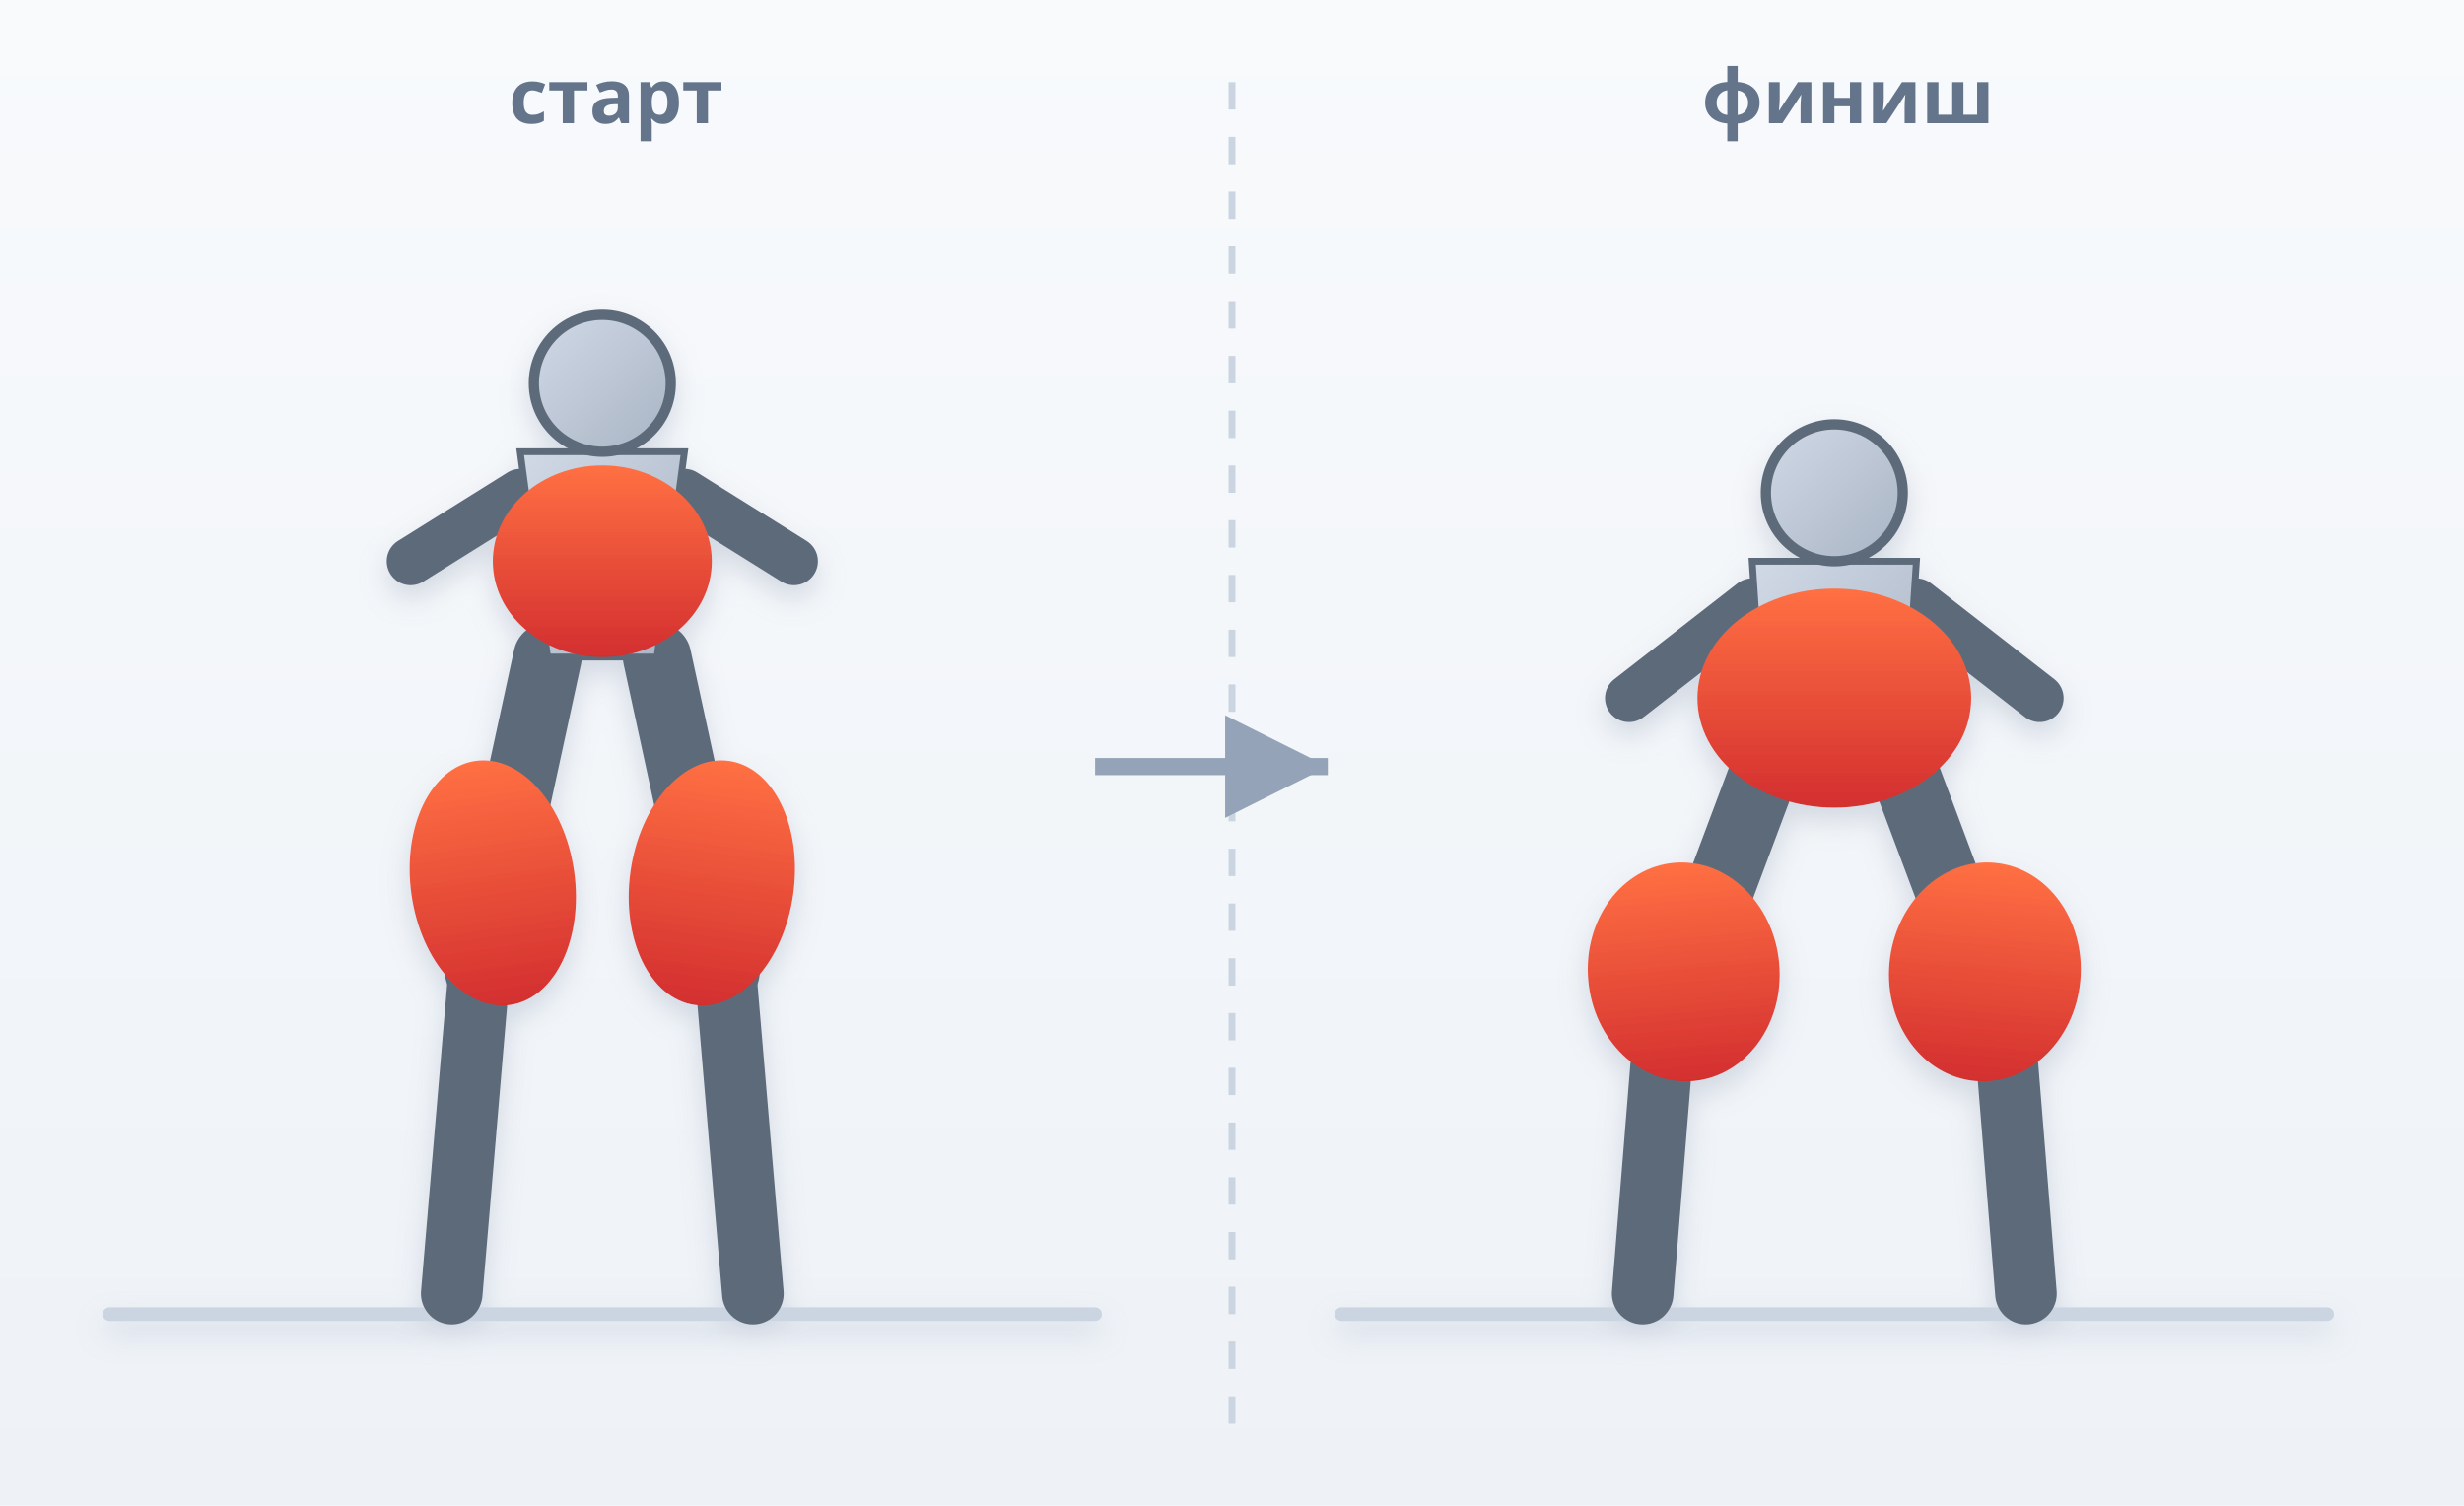
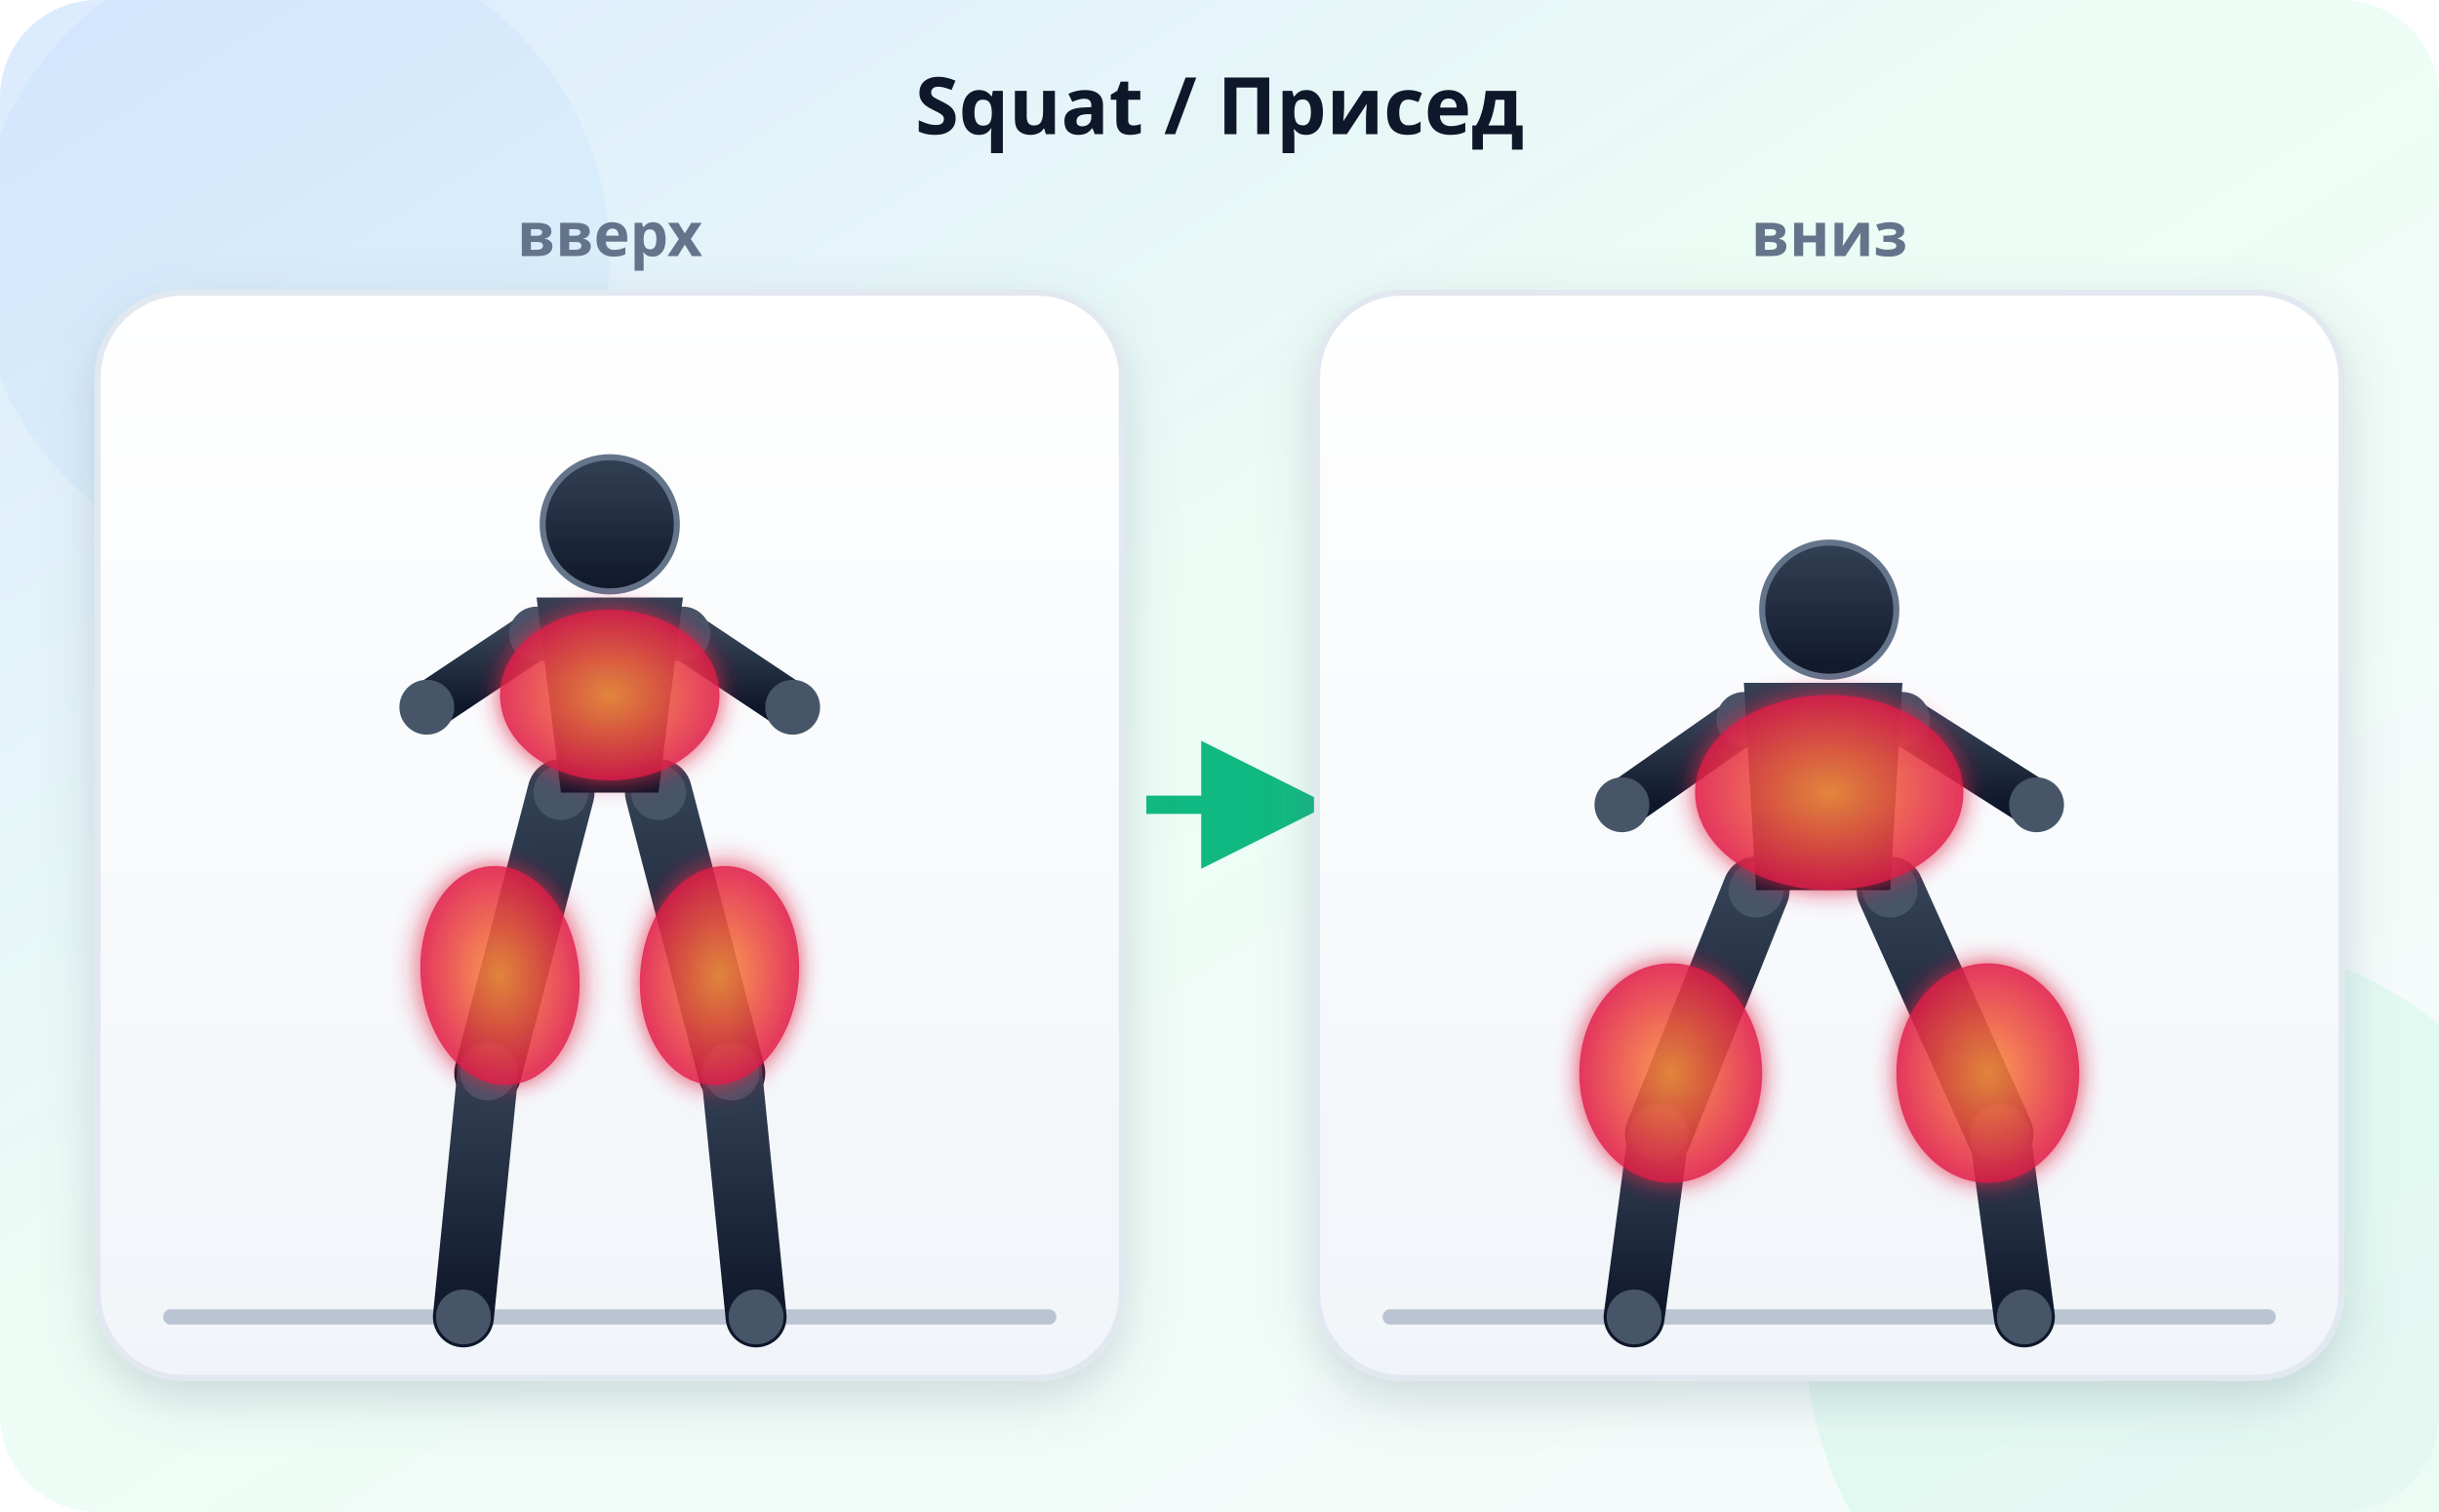
- <svg xmlns="http://www.w3.org/2000/svg" viewBox="0 0 360 220" role="img" aria-label="Squat">
+ <svg xmlns="http://www.w3.org/2000/svg" viewBox="0 0 400 248" role="img" aria-label="Squat / Присед">
  <defs>
-     <linearGradient id="bg" x1="0" y1="0" x2="0" y2="1">
-       <stop offset="0%" stop-color="#f8fafc" />
-       <stop offset="100%" stop-color="#eef2f7" />
+     <linearGradient id="squat-bg" x1="0" y1="0" x2="1" y2="1">
+       <stop offset="0%" stop-color="#dbeafe" />
+       <stop offset="45%" stop-color="#ecfdf5" />
+       <stop offset="100%" stop-color="#f8fafc" />
    </linearGradient>
-     <linearGradient id="skin" x1="0" y1="0" x2="1" y2="1">
-       <stop offset="0%" stop-color="#d1d9e6" />
-       <stop offset="100%" stop-color="#a8b4c4" />
+     <linearGradient id="squat-card" x1="0" y1="0" x2="0" y2="1">
+       <stop offset="0%" stop-color="#ffffff" />
+       <stop offset="100%" stop-color="#f1f5f9" />
    </linearGradient>
-     <linearGradient id="muscle" x1="0" y1="0" x2="0" y2="1">
-       <stop offset="0%" stop-color="#ff7043" />
-       <stop offset="100%" stop-color="#d32f2f" />
+     <linearGradient id="squat-body" x1="0" y1="0" x2="0" y2="1">
+       <stop offset="0%" stop-color="#334155" />
+       <stop offset="100%" stop-color="#0f172a" />
    </linearGradient>
-     <filter id="soft" x="-20%" y="-20%" width="140%" height="140%">
-       <feDropShadow dx="0" dy="2" stdDeviation="2" flood-color="#94a3b8" flood-opacity="0.35" />
+     <radialGradient id="squat-muscle" cx="50%" cy="50%" r="50%">
+       <stop offset="0%" stop-color="#fb923c" />
+       <stop offset="100%" stop-color="#e11d48" />
+     </radialGradient>
+     <filter id="squat-shadow" x="-25%" y="-25%" width="150%" height="150%">
+       <feDropShadow dx="0" dy="3" stdDeviation="4" flood-color="#64748b" flood-opacity="0.25" />
    </filter>
-     <marker id="arrow" markerWidth="8" markerHeight="8" refX="6" refY="3" orient="auto">
-       <path d="M0,0 L6,3 L0,6 Z" fill="#94a3b8" />
+     <filter id="squat-glow" x="-40%" y="-40%" width="180%" height="180%">
+       <feGaussianBlur stdDeviation="2" result="b" />
+       <feMerge>
+         <feMergeNode in="b" />
+         <feMergeNode in="SourceGraphic" />
+       </feMerge>
+     </filter>
+     <marker id="squat-arrow" markerWidth="7" markerHeight="7" refX="5" refY="3.5" orient="auto">
+       <path d="M0,0 L7,3.5 L0,7 Z" fill="#10b981" />
    </marker>
  </defs>
-   <rect width="360" height="220" fill="url(#bg)" />
-   <line x1="180" y1="12" x2="180" y2="208" stroke="#cbd5e1" stroke-width="1" stroke-dasharray="4 4" />
-   <text x="90" y="18" text-anchor="middle" font-family="system-ui,sans-serif" font-size="11" font-weight="600" fill="#64748b">старт</text>
-   <text x="270" y="18" text-anchor="middle" font-family="system-ui,sans-serif" font-size="11" font-weight="600" fill="#64748b">финиш</text>
-   <path d="M 160 112 L 194 112" stroke="#94a3b8" stroke-width="2.5" marker-end="url(#arrow)" />
-   <g transform="translate(8, 24)" filter="url(#soft)">
-     <line x1="8" y1="168" x2="152" y2="168" stroke="#cbd5e1" stroke-width="2" stroke-linecap="round" />
-     <line x1="68" y1="48" x2="52" y2="58" stroke="#5d6b7a" stroke-width="7" stroke-linecap="round" />
-     <line x1="92" y1="48" x2="108" y2="58" stroke="#5d6b7a" stroke-width="7" stroke-linecap="round" />
-     <line x1="72" y1="72" x2="62" y2="118" stroke="#5d6b7a" stroke-width="10" stroke-linecap="round" />
-     <line x1="88" y1="72" x2="98" y2="118" stroke="#5d6b7a" stroke-width="10" stroke-linecap="round" />
-     <line x1="62" y1="118" x2="58" y2="165" stroke="#5d6b7a" stroke-width="9" stroke-linecap="round" />
-     <line x1="98" y1="118" x2="102" y2="165" stroke="#5d6b7a" stroke-width="9" stroke-linecap="round" />
-     <path d="M68 42 L72 72 L88 72 L92 42 Z" fill="url(#skin)" stroke="#5d6b7a" />
-     <circle cx="80" cy="32" r="10" fill="url(#skin)" stroke="#5d6b7a" stroke-width="1.5" />
-     <ellipse cx="80" cy="58" rx="16" ry="14" fill="url(#muscle)" transform="rotate(0 80 58)" />
-     <ellipse cx="64" cy="105" rx="12" ry="18" fill="url(#muscle)" transform="rotate(-8 64 105)" />
-     <ellipse cx="96" cy="105" rx="12" ry="18" fill="url(#muscle)" transform="rotate(8 96 105)" />
+   <rect width="400" height="248" fill="url(#squat-bg)" rx="16" />
+   <circle cx="48" cy="42" r="52" fill="#93c5fd" opacity="0.12" />
+   <circle cx="360" cy="218" r="64" fill="#6ee7b7" opacity="0.14" />
+   <text x="200" y="22" text-anchor="middle" font-family="system-ui,sans-serif" font-size="13" font-weight="700" fill="#0f172a">Squat / Присед</text>
+   <text x="100" y="42" text-anchor="middle" font-family="system-ui,sans-serif" font-size="10" font-weight="600" fill="#64748b">вверх</text>
+   <text x="300" y="42" text-anchor="middle" font-family="system-ui,sans-serif" font-size="10" font-weight="600" fill="#64748b">вниз</text>
+   <path d="M 188 132 L 212 132" stroke="#10b981" stroke-width="3" marker-end="url(#squat-arrow)" />
+   <g transform="translate(16, 48)">
+     <rect x="0" y="0" width="168" height="178" rx="14" fill="url(#squat-card)" filter="url(#squat-shadow)" stroke="#e2e8f0" stroke-width="1" />
+     <line x1="12" y1="168" x2="156" y2="168" stroke="#94a3b8" stroke-width="2.5" stroke-linecap="round" opacity="0.6" />
+     <line x1="72" y1="56" x2="54" y2="68" stroke="url(#squat-body)" stroke-width="8" stroke-linecap="round" />
+     <circle cx="72" cy="56" r="4.5" fill="#475569" />
+     <circle cx="54" cy="68" r="4.5" fill="#475569" />
+     <line x1="96" y1="56" x2="114" y2="68" stroke="url(#squat-body)" stroke-width="8" stroke-linecap="round" />
+     <circle cx="96" cy="56" r="4.5" fill="#475569" />
+     <circle cx="114" cy="68" r="4.5" fill="#475569" />
+     <line x1="76" y1="82" x2="64" y2="128" stroke="url(#squat-body)" stroke-width="11" stroke-linecap="round" />
+     <circle cx="76" cy="82" r="4.5" fill="#475569" />
+     <circle cx="64" cy="128" r="4.5" fill="#475569" />
+     <line x1="92" y1="82" x2="104" y2="128" stroke="url(#squat-body)" stroke-width="11" stroke-linecap="round" />
+     <circle cx="92" cy="82" r="4.5" fill="#475569" />
+     <circle cx="104" cy="128" r="4.5" fill="#475569" />
+     <line x1="64" y1="128" x2="60" y2="168" stroke="url(#squat-body)" stroke-width="10" stroke-linecap="round" />
+     <circle cx="64" cy="128" r="4.5" fill="#475569" />
+     <circle cx="60" cy="168" r="4.5" fill="#475569" />
+     <line x1="104" y1="128" x2="108" y2="168" stroke="url(#squat-body)" stroke-width="10" stroke-linecap="round" />
+     <circle cx="104" cy="128" r="4.5" fill="#475569" />
+     <circle cx="108" cy="168" r="4.5" fill="#475569" />
+     <path d="M72 50 L76 82 L92 82 L96 50 Z" fill="url(#squat-body)" />
+     <circle cx="84" cy="38" r="11" fill="url(#squat-body)" stroke="#64748b" stroke-width="1" />
+     <ellipse cx="84" cy="66" rx="18" ry="14" fill="url(#squat-muscle)" opacity="0.88" filter="url(#squat-glow)" transform="rotate(0 84 66)" />
+     <ellipse cx="66" cy="112" rx="13" ry="18" fill="url(#squat-muscle)" opacity="0.88" filter="url(#squat-glow)" transform="rotate(-6 66 112)" />
+     <ellipse cx="102" cy="112" rx="13" ry="18" fill="url(#squat-muscle)" opacity="0.88" filter="url(#squat-glow)" transform="rotate(6 102 112)" />
  </g>
-   <g transform="translate(188, 24)" filter="url(#soft)">
-     <line x1="8" y1="168" x2="152" y2="168" stroke="#cbd5e1" stroke-width="2" stroke-linecap="round" />
-     <line x1="68" y1="64" x2="50" y2="78" stroke="#5d6b7a" stroke-width="7" stroke-linecap="round" />
-     <line x1="92" y1="64" x2="110" y2="78" stroke="#5d6b7a" stroke-width="7" stroke-linecap="round" />
-     <line x1="70" y1="88" x2="55" y2="128" stroke="#5d6b7a" stroke-width="10" stroke-linecap="round" />
-     <line x1="90" y1="88" x2="105" y2="128" stroke="#5d6b7a" stroke-width="10" stroke-linecap="round" />
-     <line x1="55" y1="128" x2="52" y2="165" stroke="#5d6b7a" stroke-width="9" stroke-linecap="round" />
-     <line x1="105" y1="128" x2="108" y2="165" stroke="#5d6b7a" stroke-width="9" stroke-linecap="round" />
-     <path d="M68 58 L70 88 L90 88 L92 58 Z" fill="url(#skin)" stroke="#5d6b7a" />
-     <circle cx="80" cy="48" r="10" fill="url(#skin)" stroke="#5d6b7a" stroke-width="1.5" />
-     <ellipse cx="80" cy="78" rx="20" ry="16" fill="url(#muscle)" transform="rotate(0 80 78)" />
-     <ellipse cx="58" cy="118" rx="14" ry="16" fill="url(#muscle)" transform="rotate(-5 58 118)" />
-     <ellipse cx="102" cy="118" rx="14" ry="16" fill="url(#muscle)" transform="rotate(5 102 118)" />
+   <g transform="translate(216, 48)">
+     <rect x="0" y="0" width="168" height="178" rx="14" fill="url(#squat-card)" filter="url(#squat-shadow)" stroke="#e2e8f0" stroke-width="1" />
+     <line x1="12" y1="168" x2="156" y2="168" stroke="#94a3b8" stroke-width="2.5" stroke-linecap="round" opacity="0.6" />
+     <line x1="70" y1="70" x2="50" y2="84" stroke="url(#squat-body)" stroke-width="8" stroke-linecap="round" />
+     <circle cx="70" cy="70" r="4.5" fill="#475569" />
+     <circle cx="50" cy="84" r="4.5" fill="#475569" />
+     <line x1="96" y1="70" x2="118" y2="84" stroke="url(#squat-body)" stroke-width="8" stroke-linecap="round" />
+     <circle cx="96" cy="70" r="4.5" fill="#475569" />
+     <circle cx="118" cy="84" r="4.5" fill="#475569" />
+     <line x1="72" y1="98" x2="56" y2="138" stroke="url(#squat-body)" stroke-width="11" stroke-linecap="round" />
+     <circle cx="72" cy="98" r="4.5" fill="#475569" />
+     <circle cx="56" cy="138" r="4.5" fill="#475569" />
+     <line x1="94" y1="98" x2="112" y2="138" stroke="url(#squat-body)" stroke-width="11" stroke-linecap="round" />
+     <circle cx="94" cy="98" r="4.5" fill="#475569" />
+     <circle cx="112" cy="138" r="4.5" fill="#475569" />
+     <line x1="56" y1="138" x2="52" y2="168" stroke="url(#squat-body)" stroke-width="10" stroke-linecap="round" />
+     <circle cx="56" cy="138" r="4.5" fill="#475569" />
+     <circle cx="52" cy="168" r="4.5" fill="#475569" />
+     <line x1="112" y1="138" x2="116" y2="168" stroke="url(#squat-body)" stroke-width="10" stroke-linecap="round" />
+     <circle cx="112" cy="138" r="4.5" fill="#475569" />
+     <circle cx="116" cy="168" r="4.5" fill="#475569" />
+     <path d="M70 64 L72 98 L94 98 L96 64 Z" fill="url(#squat-body)" />
+     <circle cx="84" cy="52" r="11" fill="url(#squat-body)" stroke="#64748b" stroke-width="1" />
+     <ellipse cx="84" cy="82" rx="22" ry="16" fill="url(#squat-muscle)" opacity="0.88" filter="url(#squat-glow)" transform="rotate(0 84 82)" />
+     <ellipse cx="58" cy="128" rx="15" ry="18" fill="url(#squat-muscle)" opacity="0.88" filter="url(#squat-glow)" transform="rotate(0 58 128)" />
+     <ellipse cx="110" cy="128" rx="15" ry="18" fill="url(#squat-muscle)" opacity="0.88" filter="url(#squat-glow)" transform="rotate(0 110 128)" />
  </g>
</svg>
